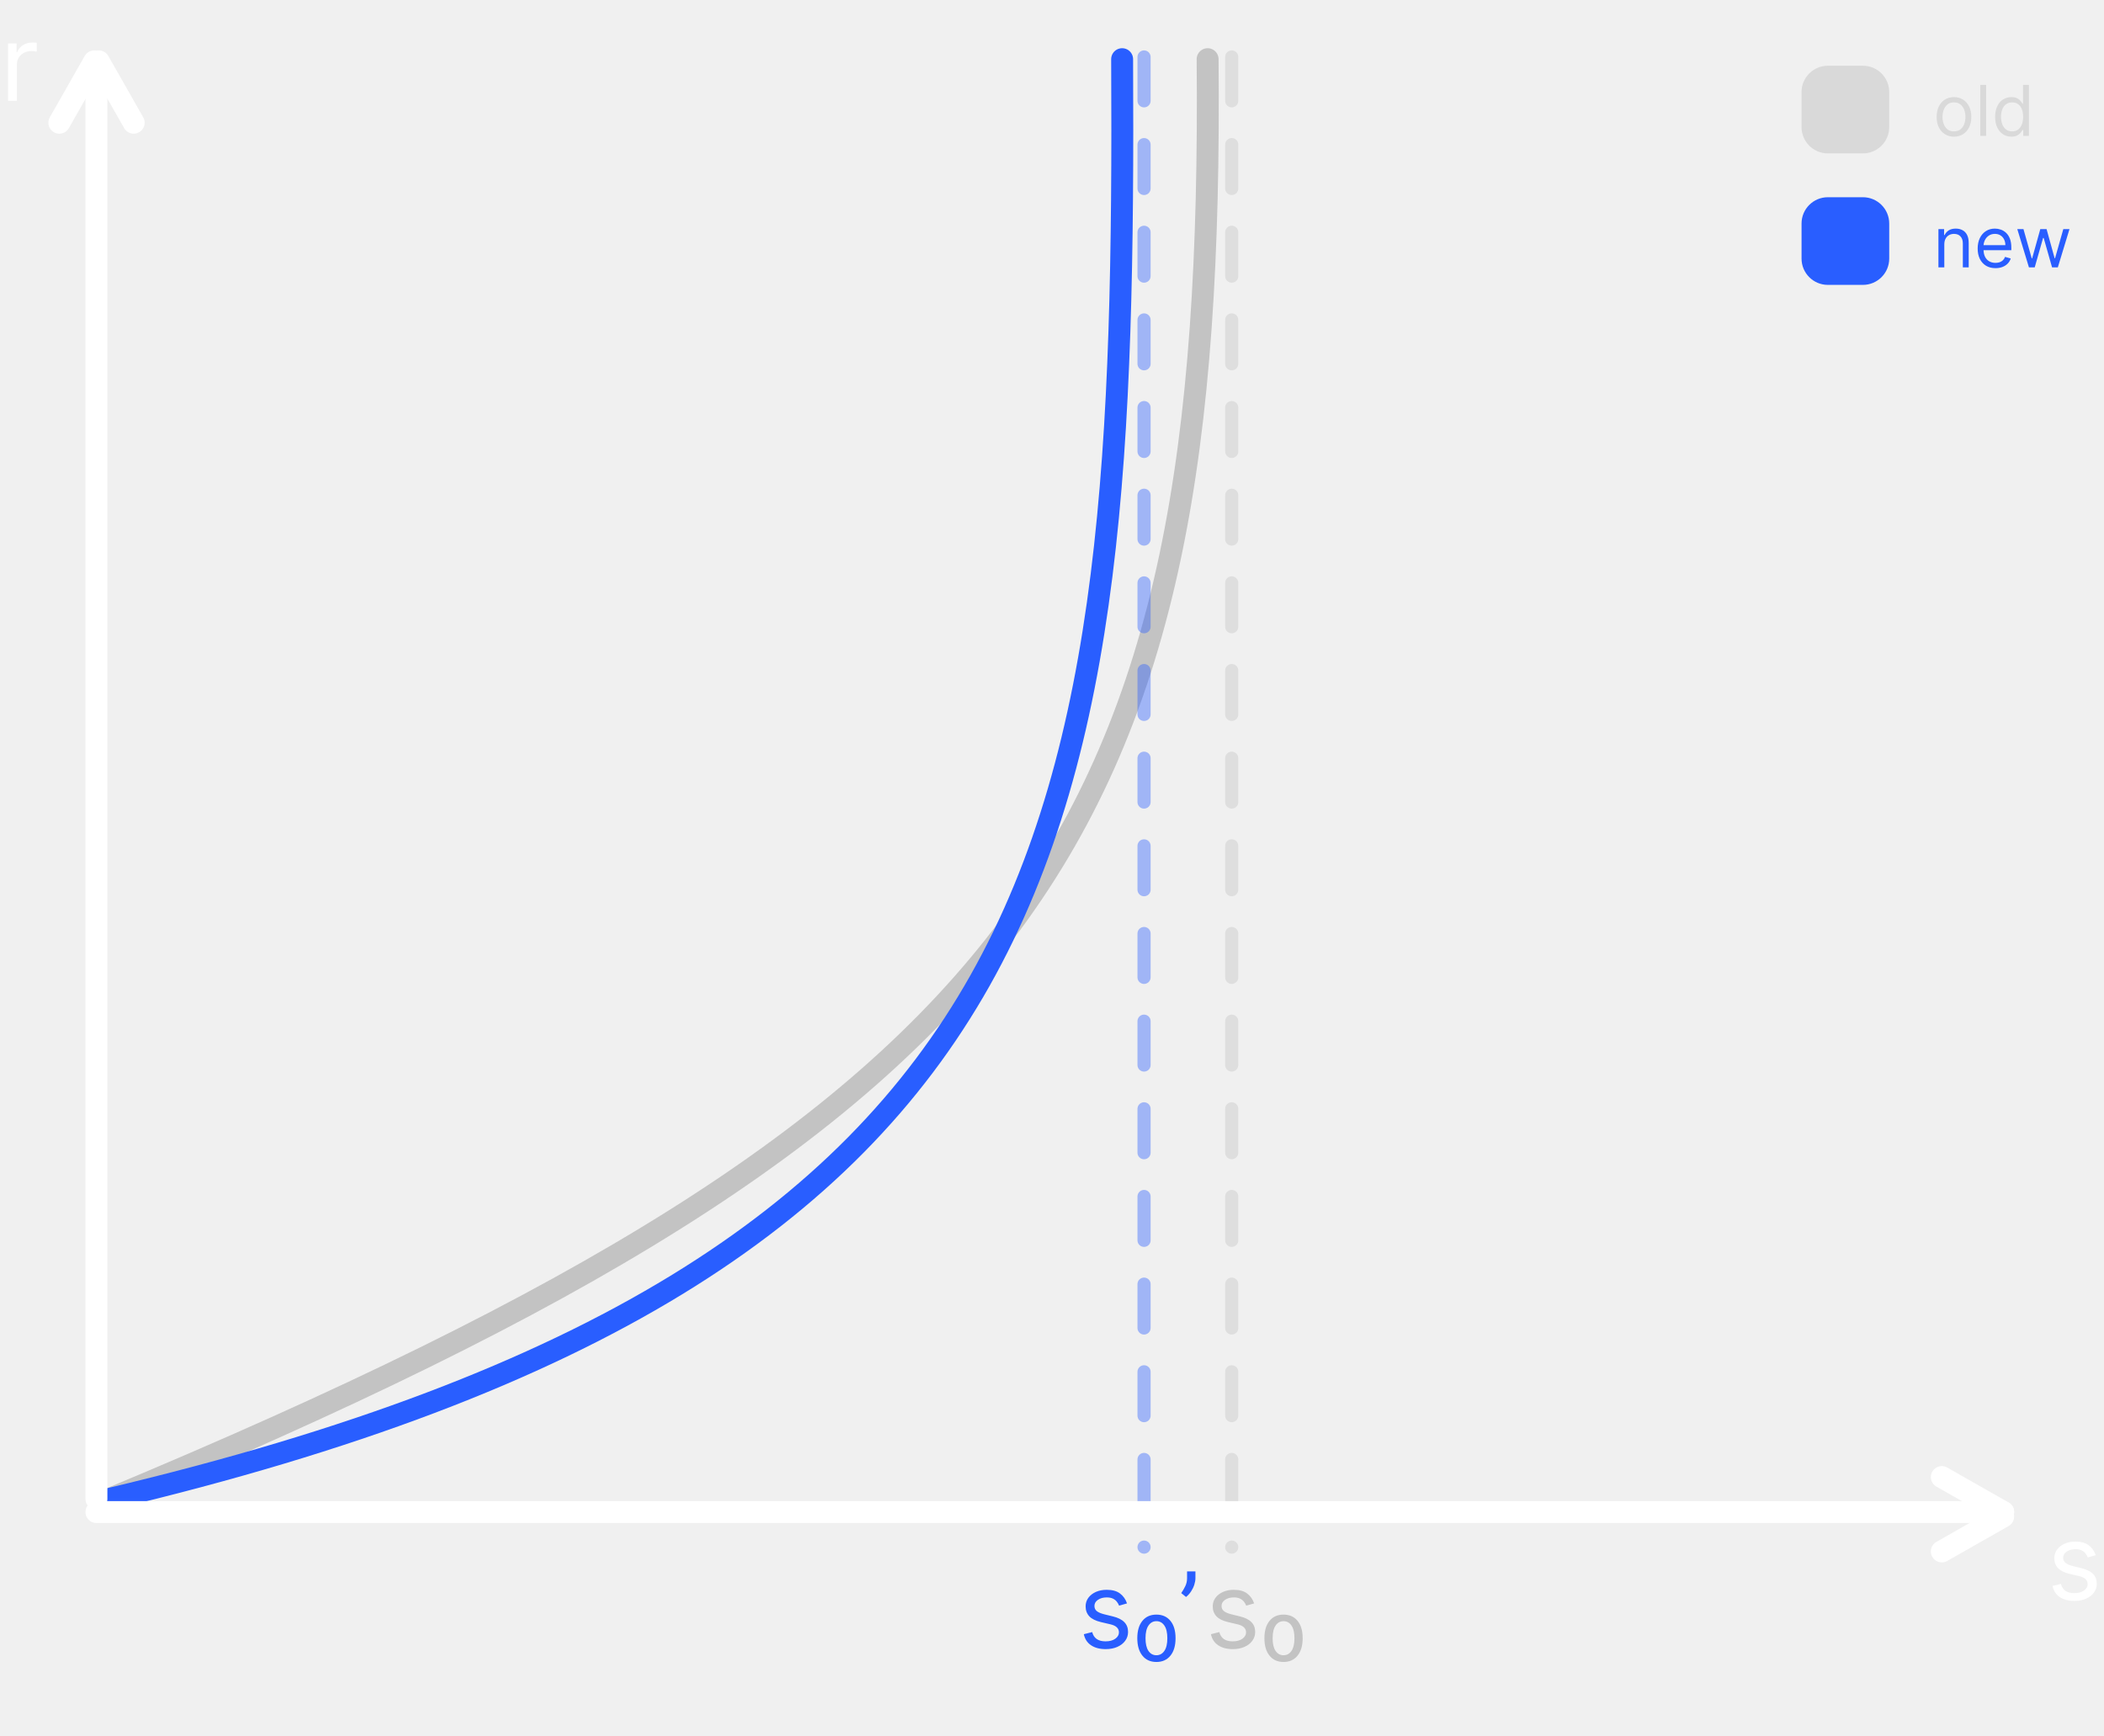
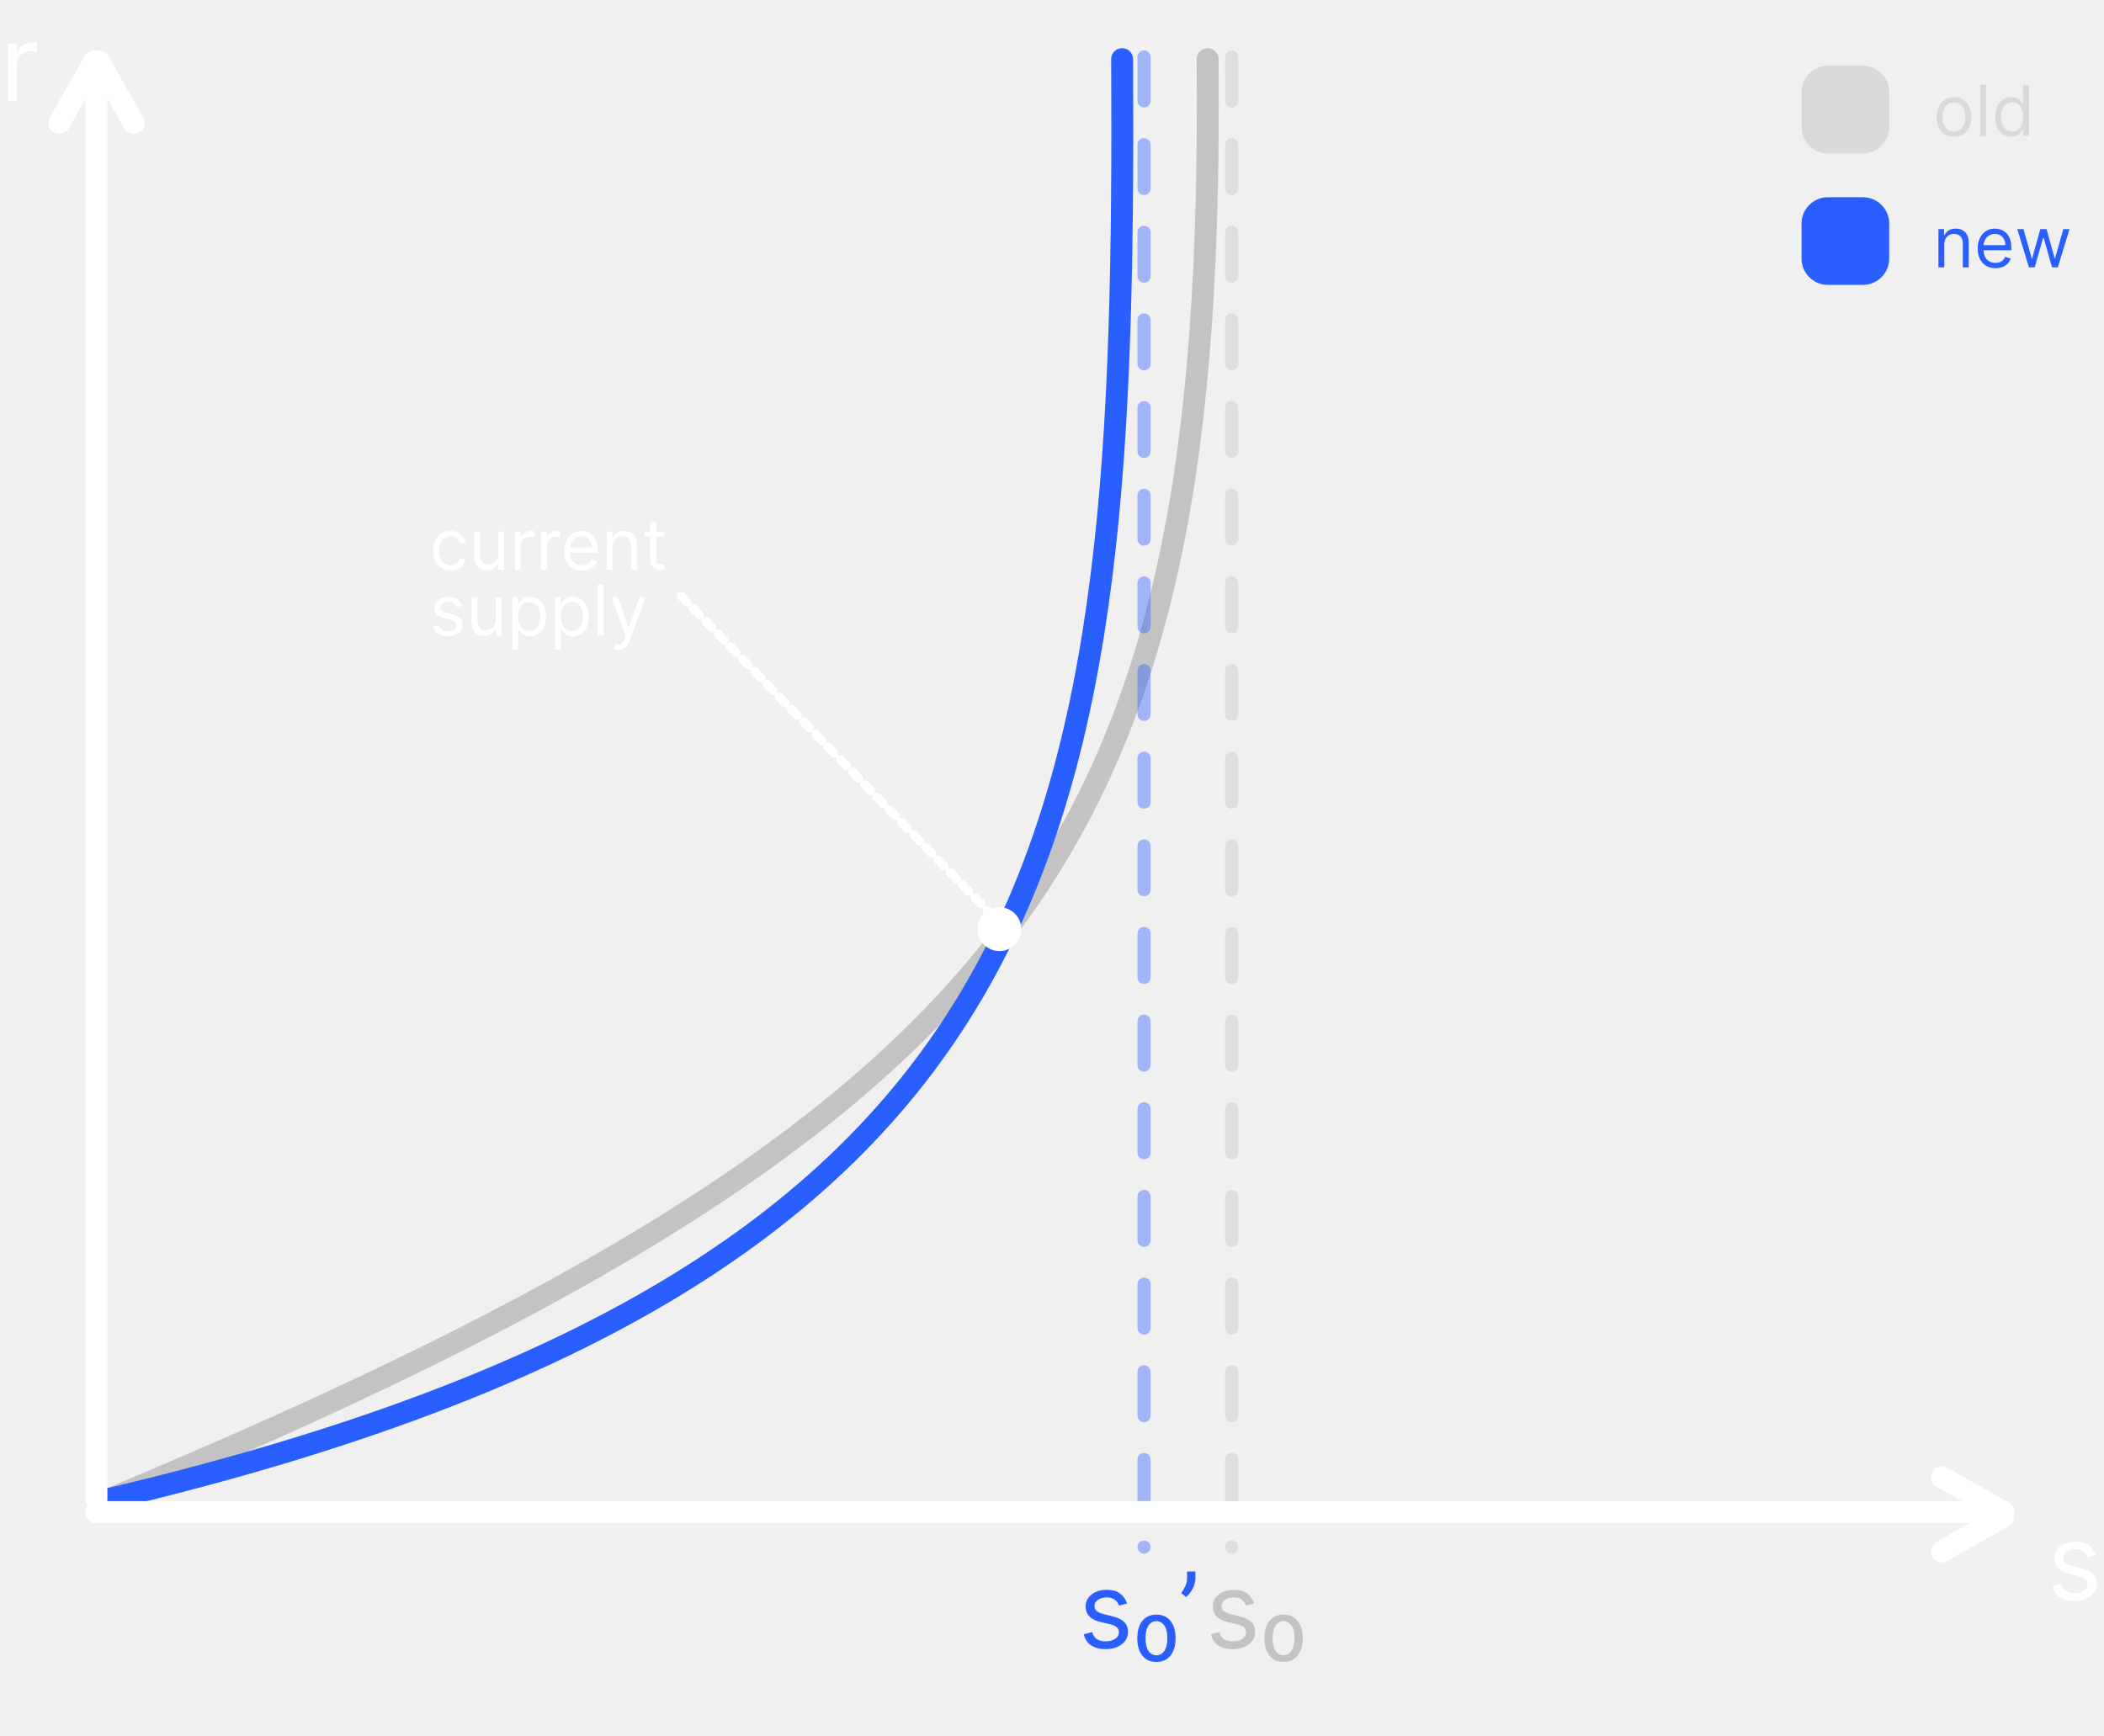
<svg xmlns="http://www.w3.org/2000/svg" viewBox="0 0 480 396" fill="none">
-   <path d="M22.536 14L30.5 28" stroke="white" stroke-width="5" stroke-linecap="round" />
-   <path d="M21.5 14L13.536 28" stroke="white" stroke-width="5" stroke-linecap="round" />
-   <path d="M275.502 13.5C277.099 190.44 237.731 253.351 25.003 342" stroke="#C3C3C3" stroke-width="5" stroke-linecap="round" />
-   <path d="M281 13L281 353" stroke="#C4C4C4" stroke-opacity="0.4" stroke-width="3" stroke-linecap="round" stroke-dasharray="10 10" />
-   <path d="M1.841 23V9.909H3.784V11.886H3.92C4.159 11.239 4.591 10.713 5.216 10.31C5.841 9.906 6.545 9.705 7.33 9.705C7.477 9.705 7.662 9.707 7.884 9.713C8.105 9.719 8.273 9.727 8.386 9.739V11.784C8.318 11.767 8.162 11.742 7.918 11.707C7.679 11.668 7.426 11.648 7.159 11.648C6.523 11.648 5.955 11.781 5.455 12.048C4.96 12.31 4.568 12.673 4.278 13.139C3.994 13.599 3.852 14.125 3.852 14.716V23H1.841Z" fill="white" />
-   <path d="M478.114 354.841L476.307 355.352C476.193 355.051 476.026 354.759 475.804 354.474C475.588 354.185 475.293 353.946 474.918 353.759C474.543 353.571 474.062 353.477 473.477 353.477C472.676 353.477 472.009 353.662 471.474 354.031C470.946 354.395 470.682 354.858 470.682 355.42C470.682 355.92 470.864 356.315 471.227 356.605C471.591 356.895 472.159 357.136 472.932 357.33L474.875 357.807C476.045 358.091 476.918 358.526 477.491 359.111C478.065 359.69 478.352 360.437 478.352 361.352C478.352 362.102 478.136 362.773 477.705 363.364C477.278 363.955 476.682 364.42 475.915 364.761C475.148 365.102 474.256 365.273 473.239 365.273C471.903 365.273 470.798 364.983 469.923 364.403C469.048 363.824 468.494 362.977 468.261 361.864L470.17 361.386C470.352 362.091 470.696 362.619 471.202 362.972C471.713 363.324 472.381 363.5 473.205 363.5C474.142 363.5 474.886 363.301 475.438 362.903C475.994 362.5 476.273 362.017 476.273 361.455C476.273 361 476.114 360.619 475.795 360.312C475.477 360 474.989 359.767 474.33 359.614L472.148 359.102C470.949 358.818 470.068 358.378 469.506 357.781C468.949 357.179 468.67 356.426 468.67 355.523C468.67 354.784 468.878 354.131 469.293 353.562C469.713 352.994 470.284 352.548 471.006 352.224C471.733 351.901 472.557 351.739 473.477 351.739C474.773 351.739 475.79 352.023 476.528 352.591C477.273 353.159 477.801 353.909 478.114 354.841Z" fill="white" />
-   <path d="M286.114 365.841L284.307 366.352C284.193 366.051 284.026 365.759 283.804 365.474C283.588 365.185 283.293 364.946 282.918 364.759C282.543 364.571 282.062 364.477 281.477 364.477C280.676 364.477 280.009 364.662 279.474 365.031C278.946 365.395 278.682 365.858 278.682 366.42C278.682 366.92 278.864 367.315 279.227 367.605C279.591 367.895 280.159 368.136 280.932 368.33L282.875 368.807C284.045 369.091 284.918 369.526 285.491 370.111C286.065 370.69 286.352 371.437 286.352 372.352C286.352 373.102 286.136 373.773 285.705 374.364C285.278 374.955 284.682 375.42 283.915 375.761C283.148 376.102 282.256 376.273 281.239 376.273C279.903 376.273 278.798 375.983 277.923 375.403C277.048 374.824 276.494 373.977 276.261 372.864L278.17 372.386C278.352 373.091 278.696 373.619 279.202 373.972C279.713 374.324 280.381 374.5 281.205 374.5C282.142 374.5 282.886 374.301 283.438 373.903C283.994 373.5 284.273 373.017 284.273 372.455C284.273 372 284.114 371.619 283.795 371.312C283.477 371 282.989 370.767 282.33 370.614L280.148 370.102C278.949 369.818 278.068 369.378 277.506 368.781C276.949 368.179 276.67 367.426 276.67 366.523C276.67 365.784 276.878 365.131 277.293 364.562C277.713 363.994 278.284 363.548 279.006 363.224C279.733 362.901 280.557 362.739 281.477 362.739C282.773 362.739 283.79 363.023 284.528 363.591C285.273 364.159 285.801 364.909 286.114 365.841ZM292.823 379.205C291.46 379.205 290.391 378.722 289.619 377.756C288.846 376.795 288.46 375.472 288.46 373.784C288.46 372.097 288.846 370.778 289.619 369.83C290.391 368.875 291.46 368.398 292.823 368.398C294.17 368.398 295.232 368.869 296.011 369.812C296.795 370.756 297.187 372.08 297.187 373.784C297.187 375.489 296.795 376.818 296.011 377.773C295.232 378.727 294.17 379.205 292.823 379.205ZM292.823 377.67C293.573 377.67 294.175 377.341 294.63 376.682C295.085 376.028 295.312 375.062 295.312 373.784C295.312 372.506 295.085 371.54 294.63 370.886C294.175 370.227 293.573 369.898 292.823 369.898C292.073 369.898 291.471 370.227 291.016 370.886C290.562 371.54 290.335 372.506 290.335 373.784C290.335 375.045 290.556 376.009 290.999 376.673C291.448 377.338 292.056 377.67 292.823 377.67Z" fill="#C3C3C3" />
-   <path d="M261 13L261 353" stroke="#295eff" stroke-opacity="0.4" stroke-width="3" stroke-linecap="round" stroke-dasharray="10 10" />
-   <path d="M257.114 365.841L255.307 366.352C255.193 366.051 255.026 365.759 254.804 365.474C254.588 365.185 254.293 364.946 253.918 364.759C253.543 364.571 253.062 364.477 252.477 364.477C251.676 364.477 251.009 364.662 250.474 365.031C249.946 365.395 249.682 365.858 249.682 366.42C249.682 366.92 249.864 367.315 250.227 367.605C250.591 367.895 251.159 368.136 251.932 368.33L253.875 368.807C255.045 369.091 255.918 369.526 256.491 370.111C257.065 370.69 257.352 371.437 257.352 372.352C257.352 373.102 257.136 373.773 256.705 374.364C256.278 374.955 255.682 375.42 254.915 375.761C254.148 376.102 253.256 376.273 252.239 376.273C250.903 376.273 249.798 375.983 248.923 375.403C248.048 374.824 247.494 373.977 247.261 372.864L249.17 372.386C249.352 373.091 249.696 373.619 250.202 373.972C250.713 374.324 251.381 374.5 252.205 374.5C253.142 374.5 253.886 374.301 254.438 373.903C254.994 373.5 255.273 373.017 255.273 372.455C255.273 372 255.114 371.619 254.795 371.312C254.477 371 253.989 370.767 253.33 370.614L251.148 370.102C249.949 369.818 249.068 369.378 248.506 368.781C247.949 368.179 247.67 367.426 247.67 366.523C247.67 365.784 247.878 365.131 248.293 364.562C248.713 363.994 249.284 363.548 250.006 363.224C250.733 362.901 251.557 362.739 252.477 362.739C253.773 362.739 254.79 363.023 255.528 363.591C256.273 364.159 256.801 364.909 257.114 365.841ZM263.823 379.205C262.46 379.205 261.391 378.722 260.619 377.756C259.846 376.795 259.46 375.472 259.46 373.784C259.46 372.097 259.846 370.778 260.619 369.83C261.391 368.875 262.46 368.398 263.823 368.398C265.17 368.398 266.232 368.869 267.011 369.812C267.795 370.756 268.187 372.08 268.187 373.784C268.187 375.489 267.795 376.818 267.011 377.773C266.232 378.727 265.17 379.205 263.823 379.205ZM263.823 377.67C264.573 377.67 265.175 377.341 265.63 376.682C266.085 376.028 266.312 375.062 266.312 373.784C266.312 372.506 266.085 371.54 265.63 370.886C265.175 370.227 264.573 369.898 263.823 369.898C263.073 369.898 262.471 370.227 262.016 370.886C261.562 371.54 261.335 372.506 261.335 373.784C261.335 375.045 261.556 376.009 261.999 376.673C262.448 377.338 263.056 377.67 263.823 377.67ZM272.723 358.545V360.08C272.723 360.545 272.638 361.043 272.467 361.571C272.303 362.094 272.058 362.602 271.734 363.097C271.416 363.585 271.03 364.011 270.575 364.375L269.484 363.489C269.842 362.977 270.152 362.446 270.413 361.895C270.68 361.338 270.814 360.744 270.814 360.114V358.545H272.723Z" fill="#295eff" />
-   <path d="M255.999 13.5C256.882 188.547 245.6 289.676 24.998 342" stroke="#295eff" stroke-width="5" stroke-linecap="round" />
-   <rect x="411" y="15" width="20" height="20" rx="6" fill="#D9D9D9" />
-   <path d="M445.773 31.182C444.985 31.182 444.294 30.994 443.699 30.619C443.108 30.244 442.646 29.72 442.312 29.046C441.983 28.371 441.818 27.583 441.818 26.682C441.818 25.773 441.983 24.979 442.312 24.301C442.646 23.623 443.108 23.097 443.699 22.722C444.294 22.347 444.985 22.159 445.773 22.159C446.561 22.159 447.25 22.347 447.841 22.722C448.436 23.097 448.898 23.623 449.227 24.301C449.561 24.979 449.727 25.773 449.727 26.682C449.727 27.583 449.561 28.371 449.227 29.046C448.898 29.72 448.436 30.244 447.841 30.619C447.25 30.994 446.561 31.182 445.773 31.182ZM445.773 29.977C446.371 29.977 446.864 29.824 447.25 29.517C447.636 29.21 447.922 28.807 448.108 28.307C448.294 27.807 448.386 27.265 448.386 26.682C448.386 26.099 448.294 25.555 448.108 25.051C447.922 24.547 447.636 24.14 447.25 23.829C446.864 23.519 446.371 23.364 445.773 23.364C445.174 23.364 444.682 23.519 444.295 23.829C443.909 24.14 443.623 24.547 443.438 25.051C443.252 25.555 443.159 26.099 443.159 26.682C443.159 27.265 443.252 27.807 443.438 28.307C443.623 28.807 443.909 29.21 444.295 29.517C444.682 29.824 445.174 29.977 445.773 29.977ZM453.115 19.364V31H451.774V19.364H453.115ZM458.866 31.182C458.139 31.182 457.497 30.998 456.94 30.631C456.384 30.259 455.948 29.737 455.634 29.062C455.319 28.384 455.162 27.583 455.162 26.659C455.162 25.742 455.319 24.947 455.634 24.273C455.948 23.599 456.385 23.078 456.946 22.71C457.507 22.343 458.154 22.159 458.889 22.159C459.457 22.159 459.906 22.254 460.236 22.443C460.569 22.629 460.823 22.841 460.997 23.079C461.175 23.314 461.313 23.508 461.412 23.659H461.526V19.364H462.866V31H461.571V29.659H461.412C461.313 29.818 461.173 30.019 460.991 30.261C460.81 30.5 460.55 30.714 460.213 30.903C459.876 31.089 459.427 31.182 458.866 31.182ZM459.048 29.977C459.586 29.977 460.041 29.837 460.412 29.557C460.783 29.273 461.065 28.881 461.259 28.381C461.452 27.877 461.548 27.296 461.548 26.636C461.548 25.985 461.454 25.415 461.264 24.926C461.075 24.434 460.795 24.051 460.423 23.778C460.052 23.502 459.594 23.364 459.048 23.364C458.48 23.364 458.007 23.509 457.628 23.801C457.253 24.089 456.971 24.481 456.781 24.977C456.596 25.47 456.503 26.023 456.503 26.636C456.503 27.258 456.598 27.822 456.787 28.329C456.98 28.833 457.264 29.235 457.639 29.534C458.018 29.829 458.488 29.977 459.048 29.977Z" fill="#D9D9D9" />
-   <rect x="411" y="45" width="20" height="20" rx="6" fill="#295eff" />
-   <path d="M443.568 55.75V61H442.227V52.273H443.523V53.636H443.636C443.841 53.193 444.152 52.837 444.568 52.568C444.985 52.295 445.523 52.159 446.182 52.159C446.773 52.159 447.29 52.28 447.733 52.523C448.176 52.761 448.521 53.125 448.767 53.614C449.013 54.099 449.136 54.712 449.136 55.455V61H447.795V55.545C447.795 54.86 447.617 54.326 447.261 53.943C446.905 53.557 446.417 53.364 445.795 53.364C445.367 53.364 444.985 53.456 444.648 53.642C444.314 53.828 444.051 54.099 443.858 54.455C443.665 54.811 443.568 55.242 443.568 55.75ZM455.246 61.182C454.405 61.182 453.679 60.996 453.07 60.625C452.464 60.25 451.996 59.727 451.666 59.057C451.34 58.383 451.178 57.599 451.178 56.705C451.178 55.811 451.34 55.023 451.666 54.341C451.996 53.655 452.454 53.121 453.041 52.739C453.632 52.352 454.321 52.159 455.109 52.159C455.564 52.159 456.013 52.235 456.456 52.386C456.899 52.538 457.303 52.784 457.666 53.125C458.03 53.462 458.32 53.909 458.536 54.466C458.751 55.023 458.859 55.708 458.859 56.523V57.091H452.132V55.932H457.496C457.496 55.439 457.397 55 457.2 54.614C457.007 54.227 456.731 53.922 456.371 53.699C456.015 53.475 455.594 53.364 455.109 53.364C454.575 53.364 454.113 53.496 453.723 53.761C453.337 54.023 453.039 54.364 452.831 54.784C452.623 55.205 452.518 55.655 452.518 56.136V56.909C452.518 57.568 452.632 58.127 452.859 58.585C453.09 59.04 453.411 59.386 453.82 59.625C454.229 59.86 454.704 59.977 455.246 59.977C455.598 59.977 455.916 59.928 456.2 59.83C456.488 59.727 456.736 59.576 456.945 59.375C457.153 59.17 457.314 58.917 457.428 58.614L458.723 58.977C458.587 59.417 458.357 59.803 458.036 60.136C457.714 60.466 457.316 60.724 456.842 60.909C456.369 61.091 455.837 61.182 455.246 61.182ZM462.876 61L460.217 52.273H461.626L463.513 58.955H463.604L465.467 52.273H466.899L468.74 58.932H468.831L470.717 52.273H472.126L469.467 61H468.149L466.24 54.295H466.104L464.195 61H462.876Z" fill="#295eff" />
-   <path d="M22 15L22 342" stroke="white" stroke-width="5" stroke-linecap="round" />
-   <path d="M457 345L22 345" stroke="white" stroke-width="5" stroke-linecap="round" />
-   <path d="M457 346.018L443 353.982" stroke="white" stroke-width="5" stroke-linecap="round" />
-   <path d="M457 344.982L443 337.018" stroke="white" stroke-width="5" stroke-linecap="round" />
+   <path d="M22.536 14.002L30.5 28.002" stroke="white" stroke-width="5" stroke-linecap="round" />
+   <path d="M21.5 14.002L13.536 28.002" stroke="white" stroke-width="5" stroke-linecap="round" />
+   <path d="M275.502 13.502C277.099 190.442 237.731 253.353 25.003 342.002" stroke="#C3C3C3" stroke-width="5" stroke-linecap="round" />
+   <path d="M281 13.002L281 353.002" stroke="#C4C4C4" stroke-opacity="0.4" stroke-width="3" stroke-linecap="round" stroke-dasharray="10 10" />
+   <path d="M1.841 23.002V9.911H3.784V11.889H3.92C4.159 11.241 4.591 10.715 5.216 10.312C5.841 9.908 6.545 9.707 7.33 9.707C7.477 9.707 7.662 9.71 7.884 9.715C8.105 9.721 8.273 9.729 8.386 9.741V11.786C8.318 11.769 8.162 11.744 7.918 11.71C7.679 11.67 7.426 11.65 7.159 11.65C6.523 11.65 5.955 11.783 5.455 12.05C4.96 12.312 4.568 12.675 4.278 13.141C3.994 13.602 3.852 14.127 3.852 14.718V23.002H1.841Z" fill="white" />
+   <path d="M478.114 354.843L476.307 355.354C476.193 355.053 476.026 354.76 475.804 354.476C475.588 354.187 475.293 353.948 474.918 353.76C474.543 353.573 474.062 353.479 473.477 353.479C472.676 353.479 472.009 353.664 471.474 354.033C470.946 354.397 470.682 354.86 470.682 355.422C470.682 355.922 470.864 356.317 471.227 356.607C471.591 356.897 472.159 357.138 472.932 357.331L474.875 357.809C476.045 358.093 476.918 358.528 477.491 359.113C478.065 359.692 478.352 360.439 478.352 361.354C478.352 362.104 478.136 362.775 477.705 363.366C477.278 363.956 476.682 364.422 475.915 364.763C475.148 365.104 474.256 365.275 473.239 365.275C471.903 365.275 470.798 364.985 469.923 364.405C469.048 363.826 468.494 362.979 468.261 361.866L470.17 361.388C470.352 362.093 470.696 362.621 471.202 362.974C471.713 363.326 472.381 363.502 473.205 363.502C474.142 363.502 474.886 363.303 475.438 362.905C475.994 362.502 476.273 362.019 476.273 361.456C476.273 361.002 476.114 360.621 475.795 360.314C475.477 360.002 474.989 359.769 474.33 359.616L472.148 359.104C470.949 358.82 470.068 358.38 469.506 357.783C468.949 357.181 468.67 356.428 468.67 355.525C468.67 354.786 468.878 354.133 469.293 353.564C469.713 352.996 470.284 352.55 471.006 352.226C471.733 351.903 472.557 351.741 473.477 351.741C474.773 351.741 475.79 352.025 476.528 352.593C477.273 353.161 477.801 353.911 478.114 354.843Z" fill="white" />
+   <path d="M286.114 365.843L284.307 366.354C284.193 366.053 284.026 365.76 283.804 365.476C283.588 365.187 283.293 364.948 282.918 364.76C282.543 364.573 282.062 364.479 281.477 364.479C280.676 364.479 280.009 364.664 279.474 365.033C278.946 365.397 278.682 365.86 278.682 366.422C278.682 366.922 278.864 367.317 279.227 367.607C279.591 367.897 280.159 368.138 280.932 368.331L282.875 368.809C284.045 369.093 284.918 369.528 285.491 370.113C286.065 370.692 286.352 371.439 286.352 372.354C286.352 373.104 286.136 373.775 285.705 374.366C285.278 374.956 284.682 375.422 283.915 375.763C283.148 376.104 282.256 376.275 281.239 376.275C279.903 376.275 278.798 375.985 277.923 375.405C277.048 374.826 276.494 373.979 276.261 372.866L278.17 372.388C278.352 373.093 278.696 373.621 279.202 373.974C279.713 374.326 280.381 374.502 281.205 374.502C282.142 374.502 282.886 374.303 283.438 373.905C283.994 373.502 284.273 373.019 284.273 372.456C284.273 372.002 284.114 371.621 283.795 371.314C283.477 371.002 282.989 370.769 282.33 370.616L280.148 370.104C278.949 369.82 278.068 369.38 277.506 368.783C276.949 368.181 276.67 367.428 276.67 366.525C276.67 365.786 276.878 365.133 277.293 364.564C277.713 363.996 278.284 363.55 279.006 363.226C279.733 362.903 280.557 362.741 281.477 362.741C282.773 362.741 283.79 363.025 284.528 363.593C285.273 364.161 285.801 364.911 286.114 365.843ZM292.823 379.206C291.46 379.206 290.391 378.724 289.619 377.758C288.846 376.797 288.46 375.474 288.46 373.786C288.46 372.099 288.846 370.78 289.619 369.831C290.391 368.877 291.46 368.4 292.823 368.4C294.17 368.4 295.232 368.871 296.011 369.814C296.795 370.758 297.187 372.081 297.187 373.786C297.187 375.491 296.795 376.82 296.011 377.775C295.232 378.729 294.17 379.206 292.823 379.206ZM292.823 377.672C293.573 377.672 294.175 377.343 294.63 376.684C295.085 376.03 295.312 375.064 295.312 373.786C295.312 372.508 295.085 371.542 294.63 370.888C294.175 370.229 293.573 369.9 292.823 369.9C292.073 369.9 291.471 370.229 291.016 370.888C290.562 371.542 290.335 372.508 290.335 373.786C290.335 375.047 290.556 376.01 290.999 376.675C291.448 377.34 292.056 377.672 292.823 377.672Z" fill="#C3C3C3" />
+   <path d="M261 13.002L261 353.002" stroke="#295EFF" stroke-opacity="0.4" stroke-width="3" stroke-linecap="round" stroke-dasharray="10 10" />
+   <path d="M257.114 365.843L255.307 366.354C255.193 366.053 255.026 365.76 254.804 365.476C254.588 365.187 254.293 364.948 253.918 364.76C253.543 364.573 253.062 364.479 252.477 364.479C251.676 364.479 251.009 364.664 250.474 365.033C249.946 365.397 249.682 365.86 249.682 366.422C249.682 366.922 249.864 367.317 250.227 367.607C250.591 367.897 251.159 368.138 251.932 368.331L253.875 368.809C255.045 369.093 255.918 369.528 256.491 370.113C257.065 370.692 257.352 371.439 257.352 372.354C257.352 373.104 257.136 373.775 256.705 374.366C256.278 374.956 255.682 375.422 254.915 375.763C254.148 376.104 253.256 376.275 252.239 376.275C250.903 376.275 249.798 375.985 248.923 375.405C248.048 374.826 247.494 373.979 247.261 372.866L249.17 372.388C249.352 373.093 249.696 373.621 250.202 373.974C250.713 374.326 251.381 374.502 252.205 374.502C253.142 374.502 253.886 374.303 254.438 373.905C254.994 373.502 255.273 373.019 255.273 372.456C255.273 372.002 255.114 371.621 254.795 371.314C254.477 371.002 253.989 370.769 253.33 370.616L251.148 370.104C249.949 369.82 249.068 369.38 248.506 368.783C247.949 368.181 247.67 367.428 247.67 366.525C247.67 365.786 247.878 365.133 248.293 364.564C248.713 363.996 249.284 363.55 250.006 363.226C250.733 362.903 251.557 362.741 252.477 362.741C253.773 362.741 254.79 363.025 255.528 363.593C256.273 364.161 256.801 364.911 257.114 365.843ZM263.823 379.206C262.46 379.206 261.391 378.724 260.619 377.758C259.846 376.797 259.46 375.474 259.46 373.786C259.46 372.099 259.846 370.78 260.619 369.831C261.391 368.877 262.46 368.4 263.823 368.4C265.17 368.4 266.232 368.871 267.011 369.814C267.795 370.758 268.187 372.081 268.187 373.786C268.187 375.491 267.795 376.82 267.011 377.775C266.232 378.729 265.17 379.206 263.823 379.206ZM263.823 377.672C264.573 377.672 265.175 377.343 265.63 376.684C266.085 376.03 266.312 375.064 266.312 373.786C266.312 372.508 266.085 371.542 265.63 370.888C265.175 370.229 264.573 369.9 263.823 369.9C263.073 369.9 262.471 370.229 262.016 370.888C261.562 371.542 261.335 372.508 261.335 373.786C261.335 375.047 261.556 376.01 261.999 376.675C262.448 377.34 263.056 377.672 263.823 377.672ZM272.723 358.547V360.081C272.723 360.547 272.638 361.045 272.467 361.573C272.303 362.096 272.058 362.604 271.734 363.099C271.416 363.587 271.03 364.013 270.575 364.377L269.484 363.491C269.842 362.979 270.152 362.448 270.413 361.897C270.68 361.34 270.814 360.746 270.814 360.116V358.547H272.723Z" fill="#295EFF" />
+   <path d="M255.999 13.502C256.882 188.549 245.6 289.678 24.998 342.002" stroke="#295EFF" stroke-width="5" stroke-linecap="round" />
+   <rect x="411" y="15.002" width="20" height="20" rx="6" fill="#D9D9D9" />
+   <path d="M445.773 31.184C444.985 31.184 444.294 30.996 443.699 30.621C443.108 30.246 442.646 29.722 442.312 29.047C441.983 28.373 441.818 27.585 441.818 26.684C441.818 25.775 441.983 24.981 442.312 24.303C442.646 23.625 443.108 23.099 443.699 22.724C444.294 22.349 444.985 22.161 445.773 22.161C446.561 22.161 447.25 22.349 447.841 22.724C448.436 23.099 448.898 23.625 449.227 24.303C449.561 24.981 449.727 25.775 449.727 26.684C449.727 27.585 449.561 28.373 449.227 29.047C448.898 29.722 448.436 30.246 447.841 30.621C447.25 30.996 446.561 31.184 445.773 31.184ZM445.773 29.979C446.371 29.979 446.864 29.826 447.25 29.519C447.636 29.212 447.922 28.809 448.108 28.309C448.294 27.809 448.386 27.267 448.386 26.684C448.386 26.1 448.294 25.557 448.108 25.053C447.922 24.549 447.636 24.142 447.25 23.831C446.864 23.521 446.371 23.366 445.773 23.366C445.174 23.366 444.682 23.521 444.295 23.831C443.909 24.142 443.623 24.549 443.438 25.053C443.252 25.557 443.159 26.1 443.159 26.684C443.159 27.267 443.252 27.809 443.438 28.309C443.623 28.809 443.909 29.212 444.295 29.519C444.682 29.826 445.174 29.979 445.773 29.979ZM453.115 19.366V31.002H451.774V19.366H453.115ZM458.866 31.184C458.139 31.184 457.497 31 456.94 30.633C456.384 30.261 455.948 29.739 455.634 29.064C455.319 28.386 455.162 27.585 455.162 26.661C455.162 25.744 455.319 24.949 455.634 24.275C455.948 23.6 456.385 23.08 456.946 22.712C457.507 22.345 458.154 22.161 458.889 22.161C459.457 22.161 459.906 22.256 460.236 22.445C460.569 22.631 460.823 22.843 460.997 23.081C461.175 23.316 461.313 23.509 461.412 23.661H461.526V19.366H462.866V31.002H461.571V29.661H461.412C461.313 29.82 461.173 30.021 460.991 30.263C460.81 30.502 460.55 30.716 460.213 30.905C459.876 31.091 459.427 31.184 458.866 31.184ZM459.048 29.979C459.586 29.979 460.041 29.839 460.412 29.559C460.783 29.275 461.065 28.883 461.259 28.383C461.452 27.879 461.548 27.297 461.548 26.638C461.548 25.987 461.454 25.417 461.264 24.928C461.075 24.436 460.795 24.053 460.423 23.78C460.052 23.504 459.594 23.366 459.048 23.366C458.48 23.366 458.007 23.511 457.628 23.803C457.253 24.091 456.971 24.483 456.781 24.979C456.596 25.472 456.503 26.025 456.503 26.638C456.503 27.259 456.598 27.824 456.787 28.331C456.98 28.835 457.264 29.237 457.639 29.536C458.018 29.831 458.488 29.979 459.048 29.979Z" fill="#D9D9D9" />
+   <rect x="411" y="45.002" width="20" height="20" rx="6" fill="#295EFF" />
+   <path d="M443.568 55.752V61.002H442.227V52.275H443.523V53.638H443.636C443.841 53.195 444.152 52.839 444.568 52.57C444.985 52.297 445.523 52.161 446.182 52.161C446.773 52.161 447.29 52.282 447.733 52.525C448.176 52.763 448.521 53.127 448.767 53.616C449.013 54.1 449.136 54.714 449.136 55.456V61.002H447.795V55.547C447.795 54.862 447.617 54.328 447.261 53.945C446.905 53.559 446.417 53.366 445.795 53.366C445.367 53.366 444.985 53.458 444.648 53.644C444.314 53.83 444.051 54.1 443.858 54.456C443.665 54.813 443.568 55.244 443.568 55.752ZM455.246 61.184C454.405 61.184 453.679 60.998 453.07 60.627C452.464 60.252 451.996 59.729 451.666 59.059C451.34 58.385 451.178 57.6 451.178 56.706C451.178 55.813 451.34 55.025 451.666 54.343C451.996 53.657 452.454 53.123 453.041 52.741C453.632 52.354 454.321 52.161 455.109 52.161C455.564 52.161 456.013 52.237 456.456 52.388C456.899 52.54 457.303 52.786 457.666 53.127C458.03 53.464 458.32 53.911 458.536 54.468C458.751 55.025 458.859 55.71 458.859 56.525V57.093H452.132V55.934H457.496C457.496 55.441 457.397 55.002 457.2 54.616C457.007 54.229 456.731 53.924 456.371 53.701C456.015 53.477 455.594 53.366 455.109 53.366C454.575 53.366 454.113 53.498 453.723 53.763C453.337 54.025 453.039 54.366 452.831 54.786C452.623 55.206 452.518 55.657 452.518 56.138V56.911C452.518 57.57 452.632 58.129 452.859 58.587C453.09 59.042 453.411 59.388 453.82 59.627C454.229 59.862 454.704 59.979 455.246 59.979C455.598 59.979 455.916 59.93 456.2 59.831C456.488 59.729 456.736 59.578 456.945 59.377C457.153 59.172 457.314 58.919 457.428 58.616L458.723 58.979C458.587 59.419 458.357 59.805 458.036 60.138C457.714 60.468 457.316 60.725 456.842 60.911C456.369 61.093 455.837 61.184 455.246 61.184ZM462.876 61.002L460.217 52.275H461.626L463.513 58.956H463.604L465.467 52.275H466.899L468.74 58.934H468.831L470.717 52.275H472.126L469.467 61.002H468.149L466.24 54.297H466.104L464.195 61.002H462.876Z" fill="#295EFF" />
+   <path d="M22 15.002L22 342.002" stroke="white" stroke-width="5" stroke-linecap="round" />
+   <path d="M457 345.002L22 345.002" stroke="white" stroke-width="5" stroke-linecap="round" />
+   <path d="M457 346.02L443 353.984" stroke="white" stroke-width="5" stroke-linecap="round" />
+   <path d="M457 344.984L443 337.02" stroke="white" stroke-width="5" stroke-linecap="round" />
+   <path d="M102.773 130.182C101.955 130.182 101.25 129.989 100.659 129.602C100.068 129.216 99.614 128.684 99.296 128.006C98.977 127.328 98.818 126.553 98.818 125.682C98.818 124.795 98.981 124.013 99.307 123.335C99.636 122.653 100.095 122.121 100.682 121.739C101.273 121.352 101.962 121.159 102.75 121.159C103.364 121.159 103.917 121.273 104.409 121.5C104.902 121.727 105.305 122.045 105.619 122.455C105.934 122.864 106.129 123.341 106.205 123.886H104.864C104.761 123.489 104.534 123.136 104.182 122.83C103.833 122.519 103.364 122.364 102.773 122.364C102.25 122.364 101.792 122.5 101.398 122.773C101.008 123.042 100.703 123.422 100.483 123.915C100.267 124.403 100.159 124.977 100.159 125.636C100.159 126.311 100.265 126.898 100.477 127.398C100.693 127.898 100.996 128.286 101.386 128.562C101.78 128.839 102.242 128.977 102.773 128.977C103.121 128.977 103.438 128.917 103.722 128.795C104.006 128.674 104.246 128.5 104.443 128.273C104.64 128.045 104.78 127.773 104.864 127.455H106.205C106.129 127.97 105.941 128.434 105.642 128.847C105.347 129.256 104.955 129.581 104.466 129.824C103.981 130.062 103.417 130.182 102.773 130.182ZM113.665 126.432V121.273H115.006V130H113.665V128.523H113.574C113.369 128.966 113.051 129.343 112.619 129.653C112.188 129.96 111.642 130.114 110.983 130.114C110.438 130.114 109.953 129.994 109.528 129.756C109.104 129.513 108.771 129.15 108.528 128.665C108.286 128.176 108.165 127.561 108.165 126.818V121.273H109.506V126.727C109.506 127.364 109.684 127.871 110.04 128.25C110.4 128.629 110.858 128.818 111.415 128.818C111.748 128.818 112.087 128.733 112.432 128.562C112.78 128.392 113.072 128.131 113.307 127.778C113.545 127.426 113.665 126.977 113.665 126.432ZM117.462 130V121.273H118.757V122.591H118.848C119.007 122.159 119.295 121.809 119.712 121.54C120.128 121.271 120.598 121.136 121.121 121.136C121.219 121.136 121.342 121.138 121.49 121.142C121.638 121.146 121.75 121.152 121.825 121.159V122.523C121.78 122.511 121.676 122.494 121.513 122.472C121.354 122.445 121.185 122.432 121.007 122.432C120.583 122.432 120.204 122.521 119.871 122.699C119.541 122.873 119.28 123.116 119.087 123.426C118.897 123.733 118.803 124.083 118.803 124.477V130H117.462ZM123.415 130V121.273H124.71V122.591H124.801C124.96 122.159 125.248 121.809 125.665 121.54C126.081 121.271 126.551 121.136 127.074 121.136C127.172 121.136 127.295 121.138 127.443 121.142C127.591 121.146 127.703 121.152 127.778 121.159V122.523C127.733 122.511 127.629 122.494 127.466 122.472C127.307 122.445 127.138 122.432 126.96 122.432C126.536 122.432 126.157 122.521 125.824 122.699C125.494 122.873 125.233 123.116 125.04 123.426C124.85 123.733 124.756 124.083 124.756 124.477V130H123.415ZM132.761 130.182C131.92 130.182 131.195 129.996 130.585 129.625C129.979 129.25 129.511 128.727 129.182 128.057C128.856 127.383 128.693 126.598 128.693 125.705C128.693 124.811 128.856 124.023 129.182 123.341C129.511 122.655 129.97 122.121 130.557 121.739C131.148 121.352 131.837 121.159 132.625 121.159C133.08 121.159 133.528 121.235 133.972 121.386C134.415 121.538 134.818 121.784 135.182 122.125C135.545 122.462 135.835 122.909 136.051 123.466C136.267 124.023 136.375 124.708 136.375 125.523V126.091H129.648V124.932H135.011C135.011 124.439 134.913 124 134.716 123.614C134.523 123.227 134.246 122.922 133.886 122.699C133.53 122.475 133.11 122.364 132.625 122.364C132.091 122.364 131.629 122.496 131.239 122.761C130.852 123.023 130.555 123.364 130.347 123.784C130.138 124.205 130.034 124.655 130.034 125.136V125.909C130.034 126.568 130.148 127.127 130.375 127.585C130.606 128.04 130.926 128.386 131.335 128.625C131.744 128.86 132.22 128.977 132.761 128.977C133.114 128.977 133.432 128.928 133.716 128.83C134.004 128.727 134.252 128.576 134.46 128.375C134.669 128.17 134.83 127.917 134.943 127.614L136.239 127.977C136.102 128.417 135.873 128.803 135.551 129.136C135.229 129.466 134.831 129.723 134.358 129.909C133.884 130.091 133.352 130.182 132.761 130.182ZM139.756 124.75V130H138.415V121.273H139.71V122.636H139.824C140.028 122.193 140.339 121.837 140.756 121.568C141.172 121.295 141.71 121.159 142.369 121.159C142.96 121.159 143.477 121.28 143.92 121.523C144.364 121.761 144.708 122.125 144.955 122.614C145.201 123.098 145.324 123.712 145.324 124.455V130H143.983V124.545C143.983 123.86 143.805 123.326 143.449 122.943C143.093 122.557 142.604 122.364 141.983 122.364C141.555 122.364 141.172 122.456 140.835 122.642C140.502 122.828 140.239 123.098 140.045 123.455C139.852 123.811 139.756 124.242 139.756 124.75ZM151.57 121.273V122.409H147.047V121.273H151.57ZM148.365 119.182H149.706V127.5C149.706 127.879 149.761 128.163 149.871 128.352C149.984 128.538 150.128 128.663 150.303 128.727C150.481 128.788 150.668 128.818 150.865 128.818C151.013 128.818 151.134 128.811 151.229 128.795C151.323 128.777 151.399 128.761 151.456 128.75L151.729 129.955C151.638 129.989 151.511 130.023 151.348 130.057C151.185 130.095 150.979 130.114 150.729 130.114C150.35 130.114 149.979 130.032 149.615 129.869C149.255 129.706 148.956 129.458 148.717 129.125C148.482 128.792 148.365 128.371 148.365 127.864V119.182ZM105.409 138.227L104.205 138.568C104.129 138.367 104.017 138.172 103.869 137.983C103.725 137.79 103.528 137.631 103.278 137.506C103.028 137.381 102.708 137.318 102.318 137.318C101.784 137.318 101.339 137.441 100.983 137.688C100.631 137.93 100.455 138.239 100.455 138.614C100.455 138.947 100.576 139.21 100.818 139.403C101.061 139.597 101.439 139.758 101.955 139.886L103.25 140.205C104.03 140.394 104.612 140.684 104.994 141.074C105.377 141.46 105.568 141.958 105.568 142.568C105.568 143.068 105.424 143.515 105.136 143.909C104.852 144.303 104.455 144.614 103.943 144.841C103.432 145.068 102.837 145.182 102.159 145.182C101.269 145.182 100.532 144.989 99.949 144.602C99.365 144.216 98.996 143.652 98.841 142.909L100.114 142.591C100.235 143.061 100.464 143.413 100.801 143.648C101.142 143.883 101.587 144 102.136 144C102.761 144 103.258 143.867 103.625 143.602C103.996 143.333 104.182 143.011 104.182 142.636C104.182 142.333 104.076 142.08 103.864 141.875C103.652 141.667 103.326 141.511 102.886 141.409L101.432 141.068C100.633 140.879 100.045 140.585 99.671 140.188C99.299 139.786 99.114 139.284 99.114 138.682C99.114 138.189 99.252 137.754 99.528 137.375C99.809 136.996 100.189 136.699 100.67 136.483C101.155 136.267 101.705 136.159 102.318 136.159C103.182 136.159 103.86 136.348 104.352 136.727C104.848 137.106 105.201 137.606 105.409 138.227ZM113.087 141.432V136.273H114.428V145H113.087V143.523H112.996C112.791 143.966 112.473 144.343 112.041 144.653C111.609 144.96 111.064 145.114 110.405 145.114C109.859 145.114 109.375 144.994 108.95 144.756C108.526 144.513 108.193 144.15 107.95 143.665C107.708 143.176 107.587 142.561 107.587 141.818V136.273H108.928V141.727C108.928 142.364 109.106 142.871 109.462 143.25C109.821 143.629 110.28 143.818 110.837 143.818C111.17 143.818 111.509 143.733 111.854 143.562C112.202 143.392 112.494 143.131 112.729 142.778C112.967 142.426 113.087 141.977 113.087 141.432ZM116.884 148.273V136.273H118.179V137.659H118.338C118.437 137.508 118.573 137.314 118.747 137.08C118.925 136.841 119.179 136.629 119.509 136.443C119.842 136.254 120.293 136.159 120.861 136.159C121.596 136.159 122.243 136.343 122.804 136.71C123.365 137.078 123.802 137.598 124.116 138.273C124.431 138.947 124.588 139.742 124.588 140.659C124.588 141.583 124.431 142.384 124.116 143.062C123.802 143.737 123.366 144.259 122.81 144.631C122.253 144.998 121.611 145.182 120.884 145.182C120.323 145.182 119.874 145.089 119.537 144.903C119.2 144.714 118.94 144.5 118.759 144.261C118.577 144.019 118.437 143.818 118.338 143.659H118.224V148.273H116.884ZM118.202 140.636C118.202 141.295 118.298 141.877 118.491 142.381C118.685 142.881 118.967 143.273 119.338 143.557C119.709 143.837 120.164 143.977 120.702 143.977C121.262 143.977 121.73 143.83 122.105 143.534C122.484 143.235 122.768 142.833 122.957 142.33C123.151 141.822 123.247 141.258 123.247 140.636C123.247 140.023 123.152 139.47 122.963 138.977C122.777 138.481 122.495 138.089 122.116 137.801C121.741 137.509 121.27 137.364 120.702 137.364C120.156 137.364 119.698 137.502 119.327 137.778C118.955 138.051 118.675 138.434 118.486 138.926C118.296 139.415 118.202 139.985 118.202 140.636ZM126.634 148.273V136.273H127.929V137.659H128.088C128.187 137.508 128.323 137.314 128.497 137.08C128.675 136.841 128.929 136.629 129.259 136.443C129.592 136.254 130.043 136.159 130.611 136.159C131.346 136.159 131.993 136.343 132.554 136.71C133.115 137.078 133.552 137.598 133.866 138.273C134.181 138.947 134.338 139.742 134.338 140.659C134.338 141.583 134.181 142.384 133.866 143.062C133.552 143.737 133.116 144.259 132.56 144.631C132.003 144.998 131.361 145.182 130.634 145.182C130.073 145.182 129.624 145.089 129.287 144.903C128.95 144.714 128.69 144.5 128.509 144.261C128.327 144.019 128.187 143.818 128.088 143.659H127.974V148.273H126.634ZM127.952 140.636C127.952 141.295 128.048 141.877 128.241 142.381C128.435 142.881 128.717 143.273 129.088 143.557C129.459 143.837 129.914 143.977 130.452 143.977C131.012 143.977 131.48 143.83 131.855 143.534C132.234 143.235 132.518 142.833 132.707 142.33C132.901 141.822 132.997 141.258 132.997 140.636C132.997 140.023 132.902 139.47 132.713 138.977C132.527 138.481 132.245 138.089 131.866 137.801C131.491 137.509 131.02 137.364 130.452 137.364C129.906 137.364 129.448 137.502 129.077 137.778C128.705 138.051 128.425 138.434 128.236 138.926C128.046 139.415 127.952 139.985 127.952 140.636ZM137.724 133.364V145H136.384V133.364H137.724ZM141.044 148.273C140.817 148.273 140.614 148.254 140.436 148.216C140.258 148.182 140.135 148.148 140.067 148.114L140.408 146.932C140.733 147.015 141.021 147.045 141.271 147.023C141.521 147 141.743 146.888 141.936 146.688C142.133 146.491 142.313 146.17 142.476 145.727L142.726 145.045L139.499 136.273H140.953L143.362 143.227H143.453L145.862 136.273H147.317L143.612 146.273C143.446 146.723 143.239 147.097 142.993 147.392C142.747 147.691 142.461 147.913 142.135 148.057C141.813 148.201 141.449 148.273 141.044 148.273Z" fill="white" />
+   <line x1="155.414" y1="136.019" x2="228.019" y2="210.586" stroke="white" stroke-width="2" stroke-linecap="round" stroke-dasharray="2 2" />
+   <circle cx="228" cy="212" r="5" fill="white" />
</svg>
